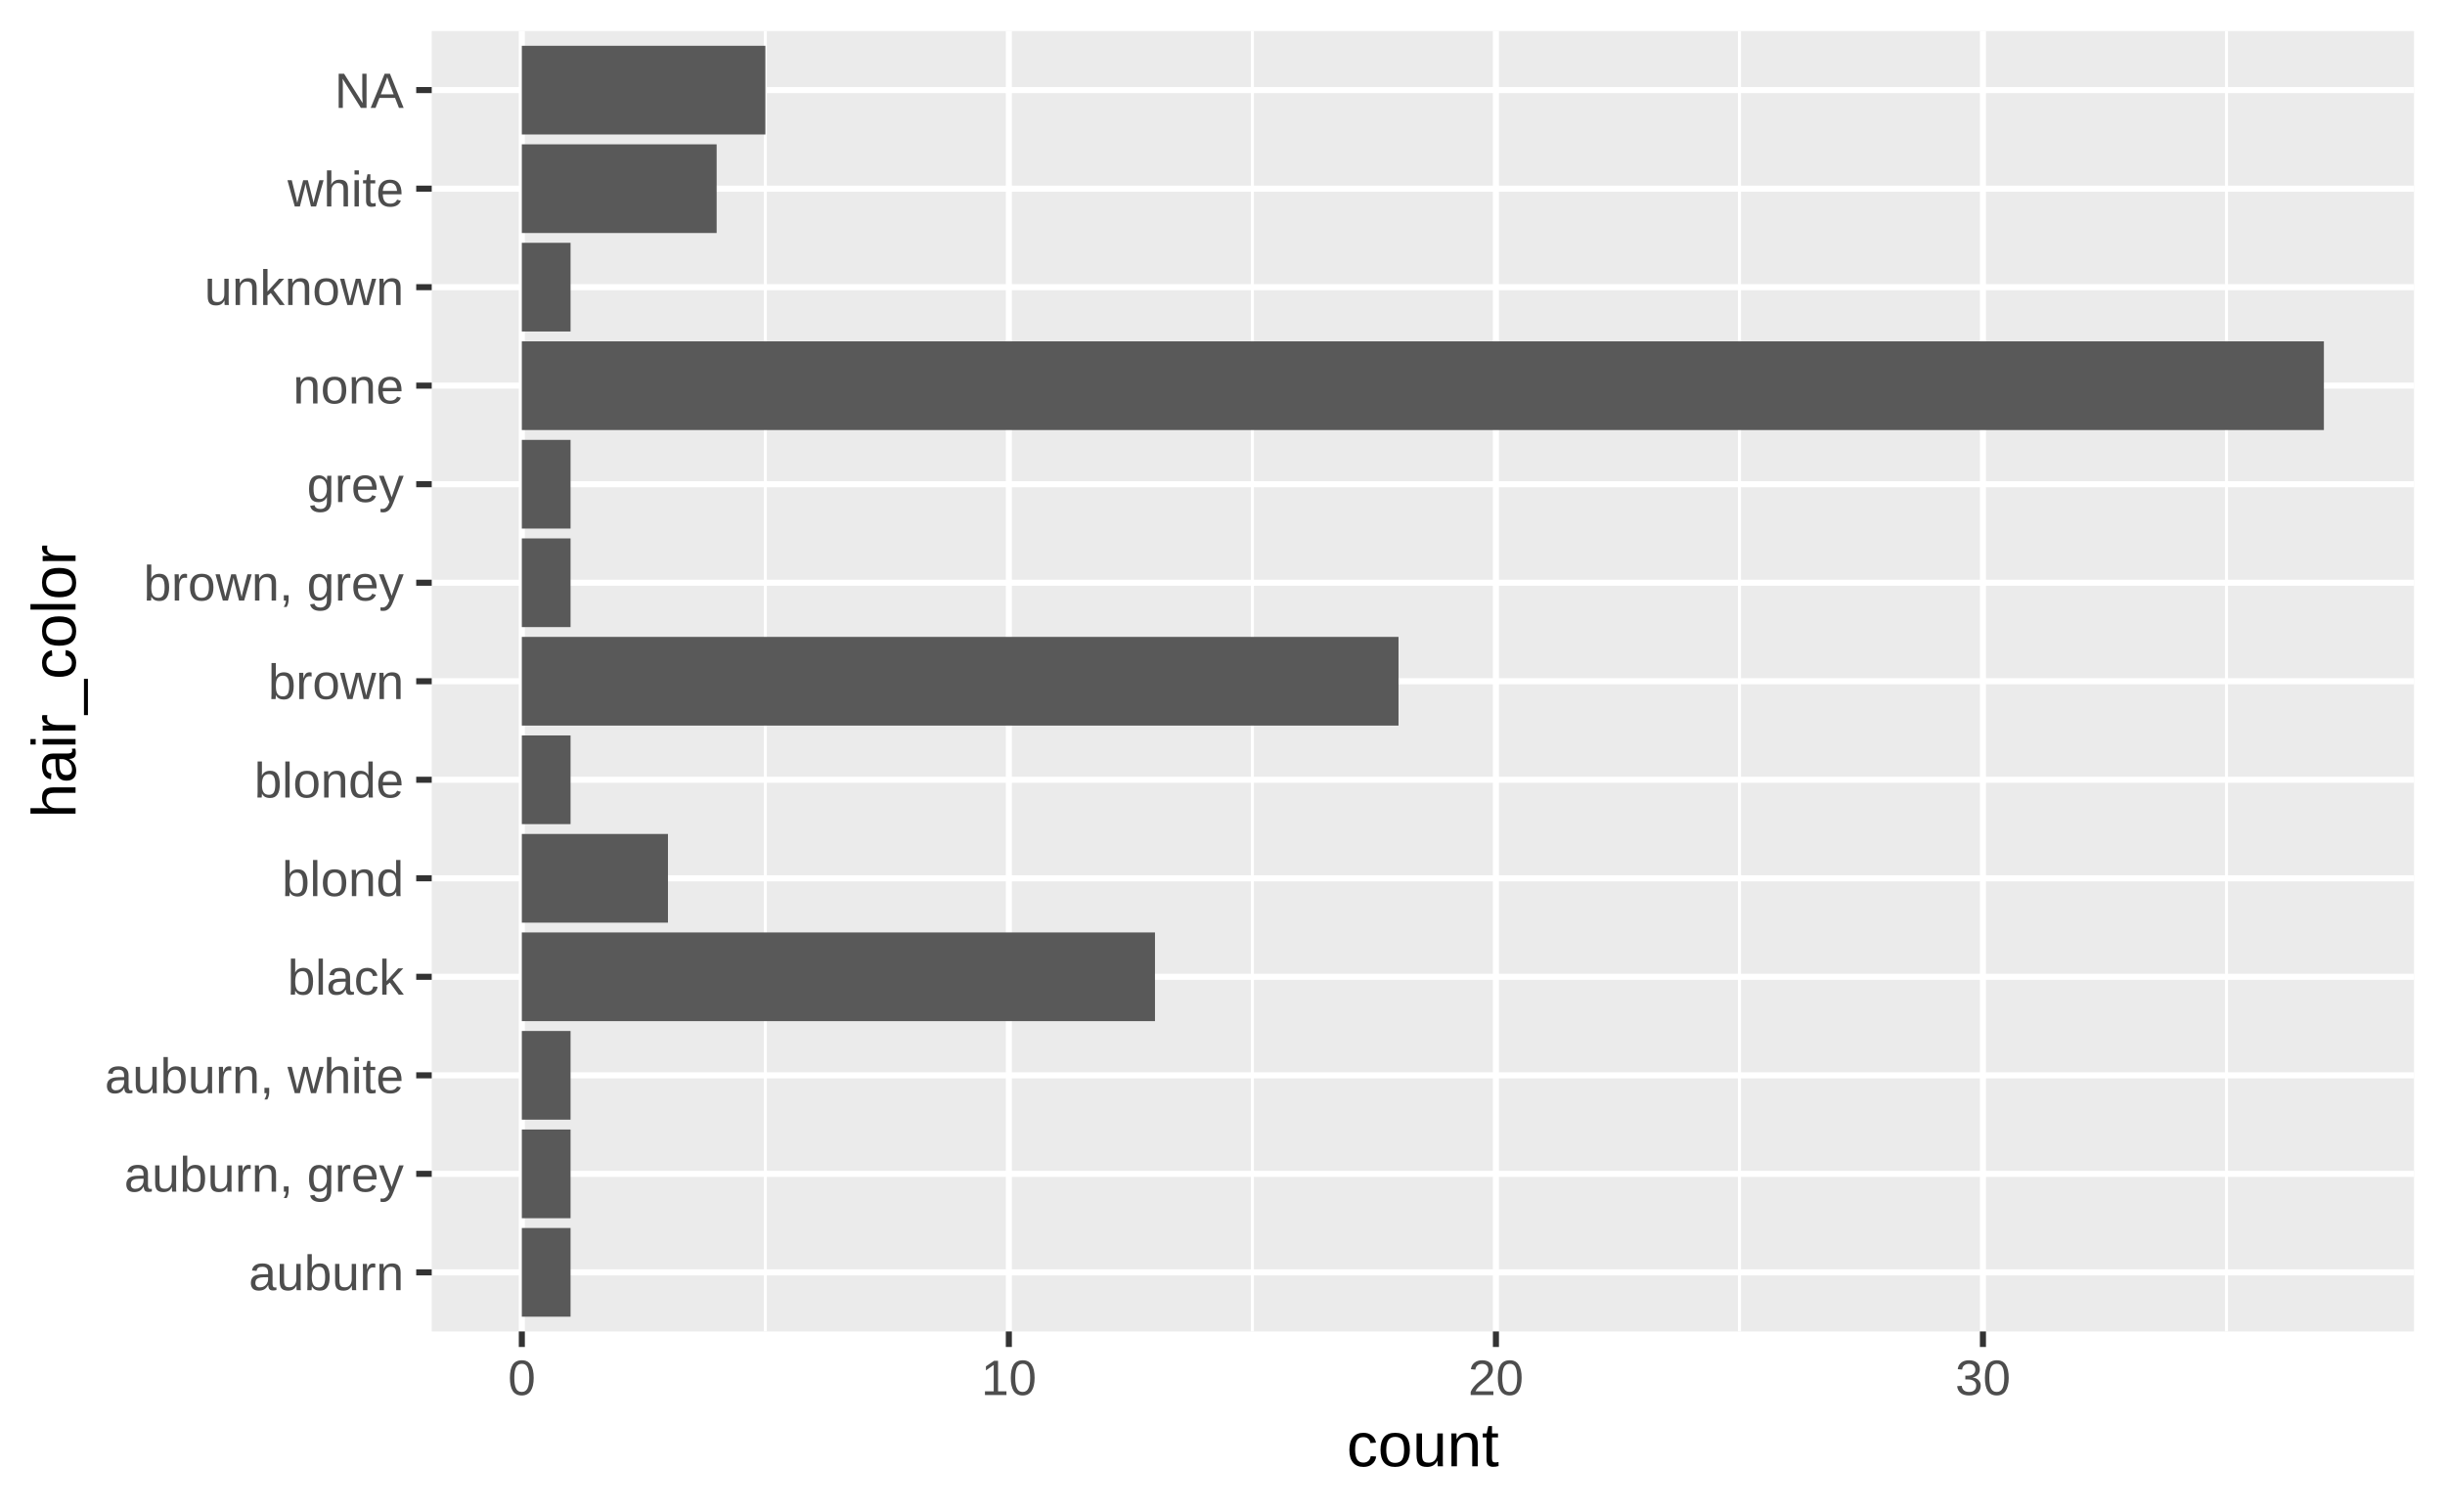
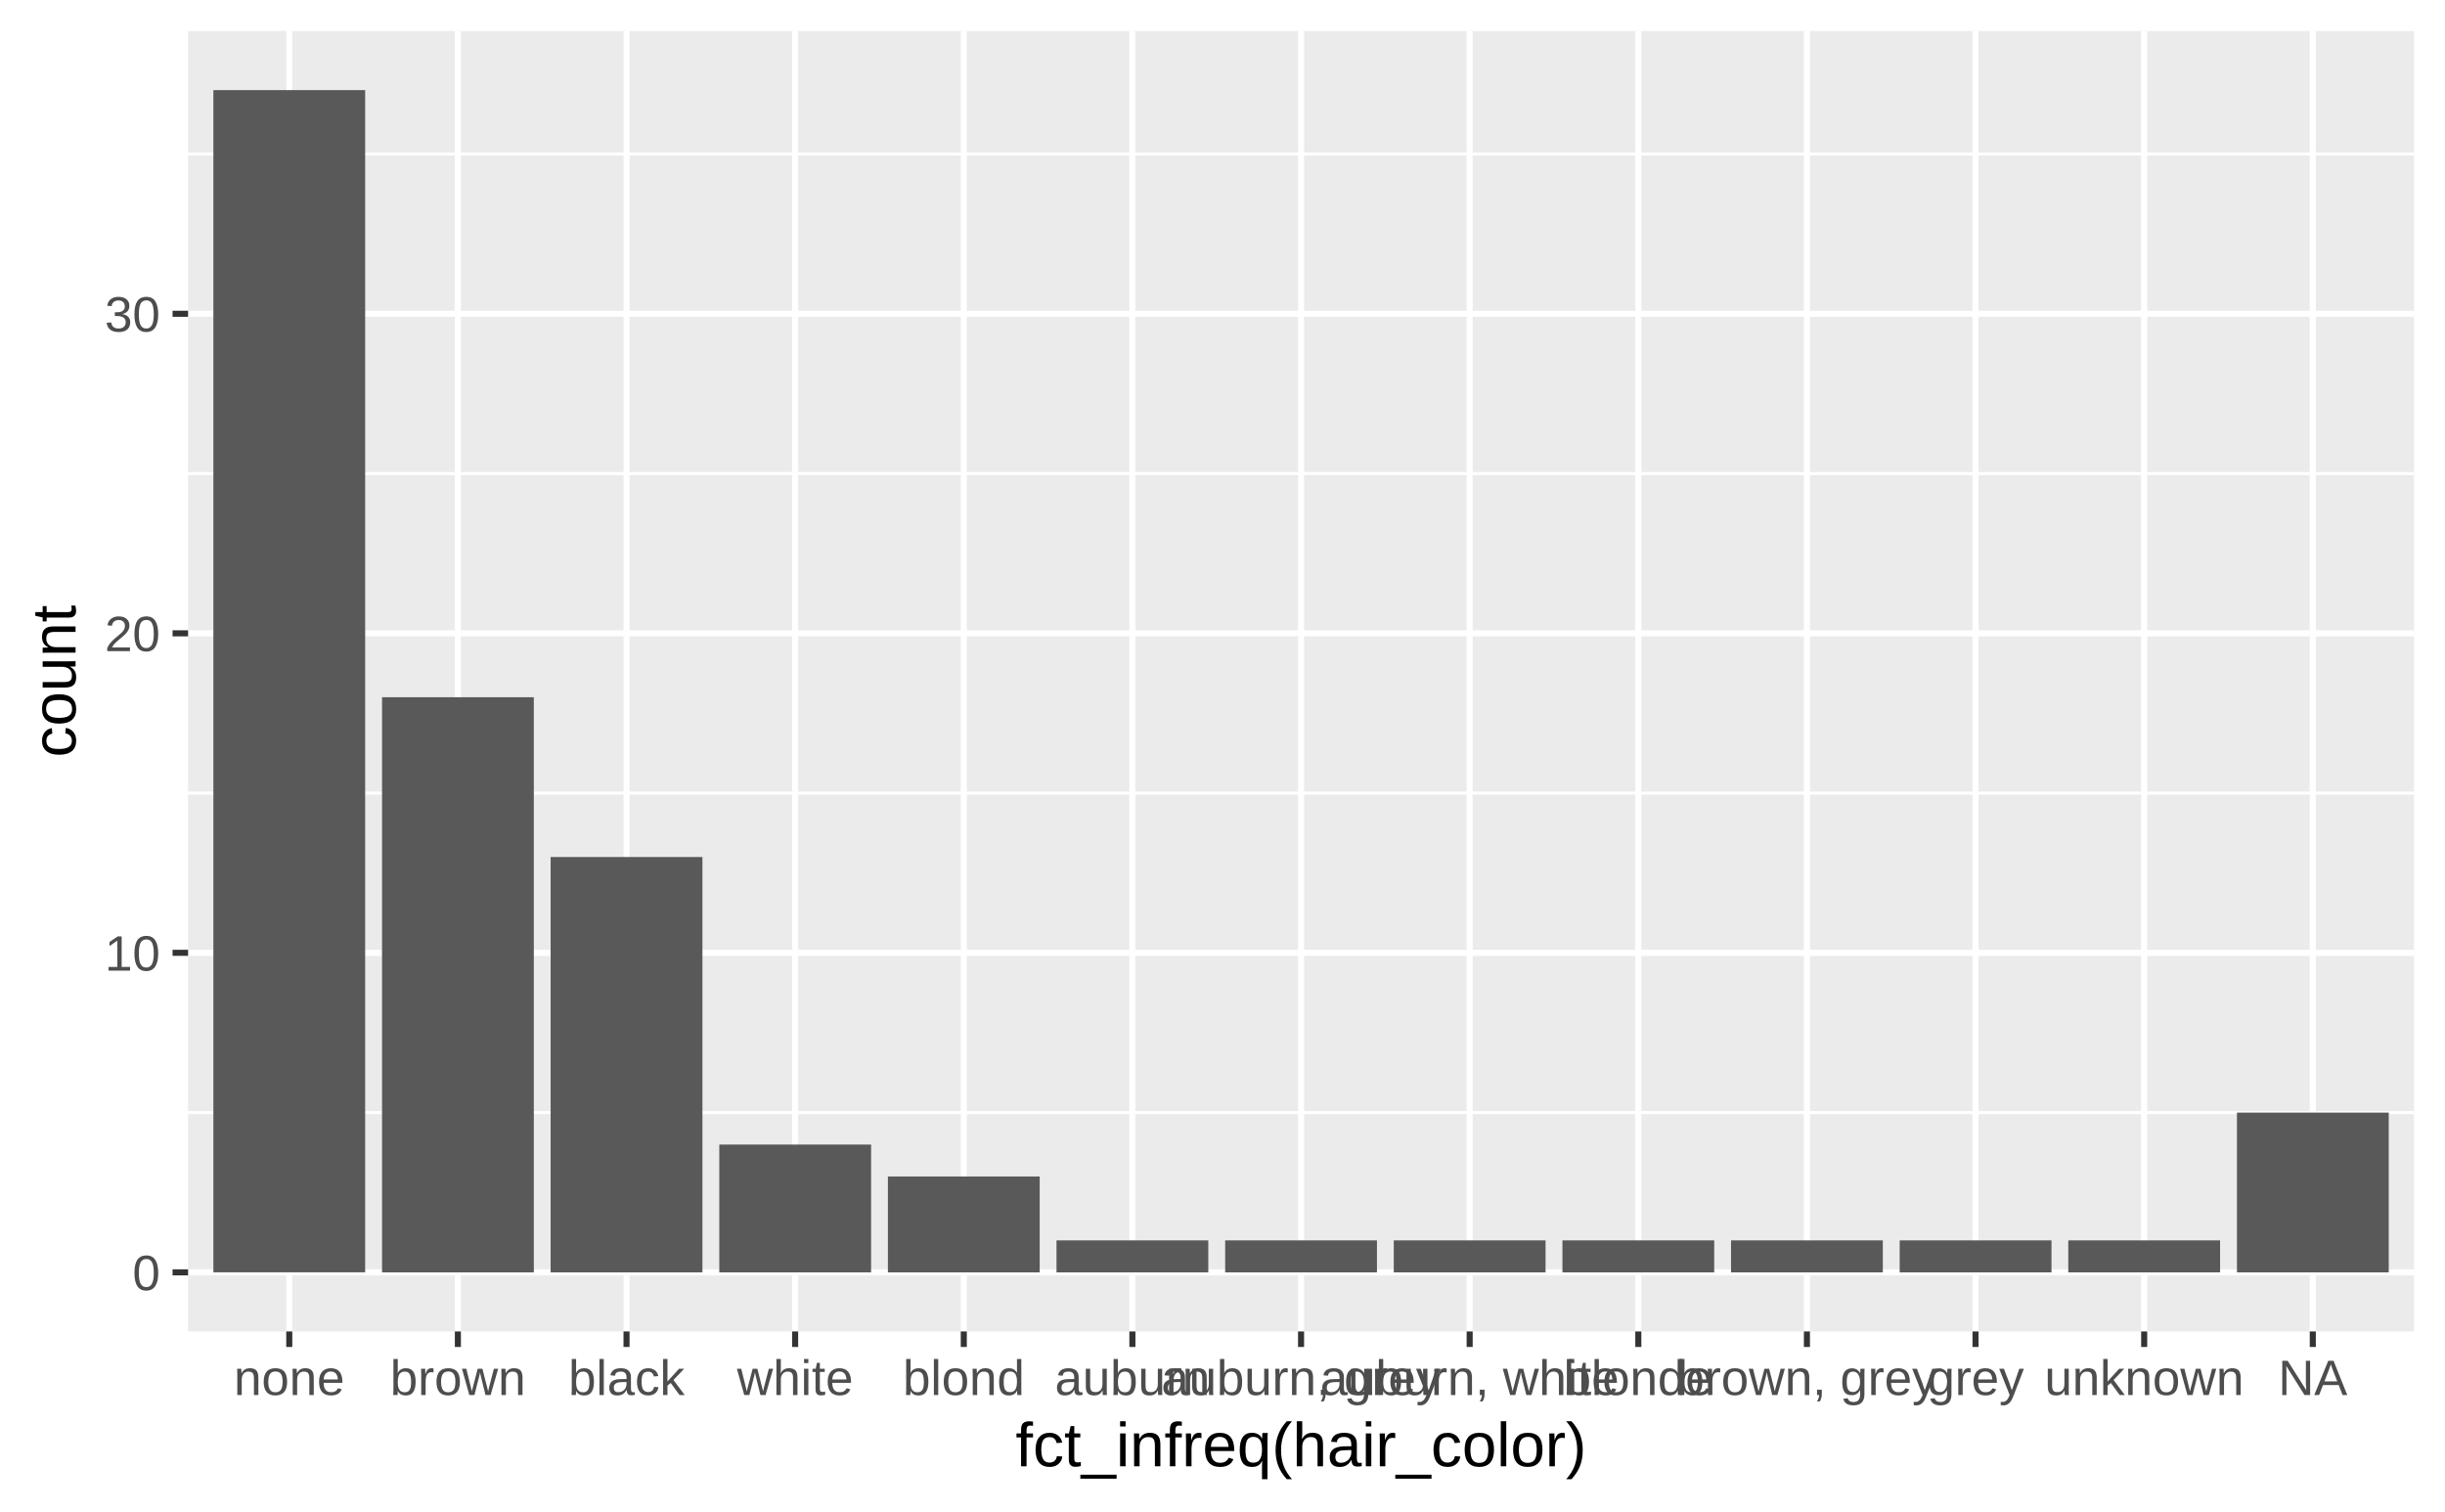
<svg xmlns="http://www.w3.org/2000/svg" viewBox="0 0 432.00 266.98">
  <defs>
    <style type="text/css">
    line, polyline, polygon, path, rect, circle {
      fill: none;
      stroke: #000000;
      stroke-linecap: round;
      stroke-linejoin: round;
      stroke-miterlimit: 10.00;
    }
  </style>
  </defs>
  <rect width="100%" height="100%" style="stroke: none; fill: #FFFFFF;" />
-   <rect x="0.00" y="0.00" width="432.00" height="266.98" style="stroke-width: 1.07; stroke: #FFFFFF; fill: #FFFFFF;" />
+   <rect x="0" y="0" width="432.00" height="266.98" style="stroke-width: 1.07; stroke: #FFFFFF; fill: #FFFFFF;" />
  <defs>
-     <clipPath id="cpNzYuMjh8NDI2LjUyfDIzNS4yNXw1LjQ4">
-       <rect x="76.28" y="5.48" width="350.24" height="229.77" />
+     <clipPath id="cpMzMuMjN8NDI2LjUyfDIzNS4yNXw1LjQ4">
+       <rect x="33.23" y="5.48" width="393.29" height="229.77" />
    </clipPath>
  </defs>
-   <rect x="76.28" y="5.48" width="350.24" height="229.77" style="stroke-width: 1.07; stroke: none; fill: #EBEBEB;" clip-path="url(#cpNzYuMjh8NDI2LjUyfDIzNS4yNXw1LjQ4)" />
-   <polyline points="135.23,235.25 135.23,5.48 " style="stroke-width: 0.53; stroke: #FFFFFF; stroke-linecap: butt;" clip-path="url(#cpNzYuMjh8NDI2LjUyfDIzNS4yNXw1LjQ4)" />
-   <polyline points="221.28,235.25 221.28,5.48 " style="stroke-width: 0.53; stroke: #FFFFFF; stroke-linecap: butt;" clip-path="url(#cpNzYuMjh8NDI2LjUyfDIzNS4yNXw1LjQ4)" />
-   <polyline points="307.34,235.25 307.34,5.48 " style="stroke-width: 0.53; stroke: #FFFFFF; stroke-linecap: butt;" clip-path="url(#cpNzYuMjh8NDI2LjUyfDIzNS4yNXw1LjQ4)" />
-   <polyline points="393.39,235.25 393.39,5.48 " style="stroke-width: 0.53; stroke: #FFFFFF; stroke-linecap: butt;" clip-path="url(#cpNzYuMjh8NDI2LjUyfDIzNS4yNXw1LjQ4)" />
-   <polyline points="76.28,224.81 426.52,224.81 " style="stroke-width: 1.07; stroke: #FFFFFF; stroke-linecap: butt;" clip-path="url(#cpNzYuMjh8NDI2LjUyfDIzNS4yNXw1LjQ4)" />
-   <polyline points="76.28,207.40 426.52,207.40 " style="stroke-width: 1.07; stroke: #FFFFFF; stroke-linecap: butt;" clip-path="url(#cpNzYuMjh8NDI2LjUyfDIzNS4yNXw1LjQ4)" />
-   <polyline points="76.28,189.99 426.52,189.99 " style="stroke-width: 1.07; stroke: #FFFFFF; stroke-linecap: butt;" clip-path="url(#cpNzYuMjh8NDI2LjUyfDIzNS4yNXw1LjQ4)" />
-   <polyline points="76.28,172.59 426.52,172.59 " style="stroke-width: 1.07; stroke: #FFFFFF; stroke-linecap: butt;" clip-path="url(#cpNzYuMjh8NDI2LjUyfDIzNS4yNXw1LjQ4)" />
-   <polyline points="76.28,155.18 426.52,155.18 " style="stroke-width: 1.07; stroke: #FFFFFF; stroke-linecap: butt;" clip-path="url(#cpNzYuMjh8NDI2LjUyfDIzNS4yNXw1LjQ4)" />
-   <polyline points="76.28,137.77 426.52,137.77 " style="stroke-width: 1.07; stroke: #FFFFFF; stroke-linecap: butt;" clip-path="url(#cpNzYuMjh8NDI2LjUyfDIzNS4yNXw1LjQ4)" />
-   <polyline points="76.28,120.37 426.52,120.37 " style="stroke-width: 1.07; stroke: #FFFFFF; stroke-linecap: butt;" clip-path="url(#cpNzYuMjh8NDI2LjUyfDIzNS4yNXw1LjQ4)" />
-   <polyline points="76.28,102.96 426.52,102.96 " style="stroke-width: 1.07; stroke: #FFFFFF; stroke-linecap: butt;" clip-path="url(#cpNzYuMjh8NDI2LjUyfDIzNS4yNXw1LjQ4)" />
-   <polyline points="76.28,85.55 426.52,85.55 " style="stroke-width: 1.07; stroke: #FFFFFF; stroke-linecap: butt;" clip-path="url(#cpNzYuMjh8NDI2LjUyfDIzNS4yNXw1LjQ4)" />
-   <polyline points="76.28,68.14 426.52,68.14 " style="stroke-width: 1.07; stroke: #FFFFFF; stroke-linecap: butt;" clip-path="url(#cpNzYuMjh8NDI2LjUyfDIzNS4yNXw1LjQ4)" />
-   <polyline points="76.28,50.74 426.52,50.74 " style="stroke-width: 1.07; stroke: #FFFFFF; stroke-linecap: butt;" clip-path="url(#cpNzYuMjh8NDI2LjUyfDIzNS4yNXw1LjQ4)" />
-   <polyline points="76.28,33.33 426.52,33.33 " style="stroke-width: 1.07; stroke: #FFFFFF; stroke-linecap: butt;" clip-path="url(#cpNzYuMjh8NDI2LjUyfDIzNS4yNXw1LjQ4)" />
-   <polyline points="76.28,15.92 426.52,15.92 " style="stroke-width: 1.07; stroke: #FFFFFF; stroke-linecap: butt;" clip-path="url(#cpNzYuMjh8NDI2LjUyfDIzNS4yNXw1LjQ4)" />
-   <polyline points="92.20,235.25 92.20,5.48 " style="stroke-width: 1.07; stroke: #FFFFFF; stroke-linecap: butt;" clip-path="url(#cpNzYuMjh8NDI2LjUyfDIzNS4yNXw1LjQ4)" />
-   <polyline points="178.25,235.25 178.25,5.48 " style="stroke-width: 1.07; stroke: #FFFFFF; stroke-linecap: butt;" clip-path="url(#cpNzYuMjh8NDI2LjUyfDIzNS4yNXw1LjQ4)" />
-   <polyline points="264.31,235.25 264.31,5.48 " style="stroke-width: 1.07; stroke: #FFFFFF; stroke-linecap: butt;" clip-path="url(#cpNzYuMjh8NDI2LjUyfDIzNS4yNXw1LjQ4)" />
-   <polyline points="350.36,235.25 350.36,5.48 " style="stroke-width: 1.07; stroke: #FFFFFF; stroke-linecap: butt;" clip-path="url(#cpNzYuMjh8NDI2LjUyfDIzNS4yNXw1LjQ4)" />
-   <rect x="92.20" y="216.97" width="8.61" height="15.67" style="stroke-width: 1.07; stroke: none; stroke-linecap: square; stroke-linejoin: miter; fill: #595959;" clip-path="url(#cpNzYuMjh8NDI2LjUyfDIzNS4yNXw1LjQ4)" />
-   <rect x="92.20" y="199.57" width="8.61" height="15.67" style="stroke-width: 1.07; stroke: none; stroke-linecap: square; stroke-linejoin: miter; fill: #595959;" clip-path="url(#cpNzYuMjh8NDI2LjUyfDIzNS4yNXw1LjQ4)" />
-   <rect x="92.20" y="182.16" width="8.61" height="15.67" style="stroke-width: 1.07; stroke: none; stroke-linecap: square; stroke-linejoin: miter; fill: #595959;" clip-path="url(#cpNzYuMjh8NDI2LjUyfDIzNS4yNXw1LjQ4)" />
-   <rect x="92.20" y="164.75" width="111.87" height="15.67" style="stroke-width: 1.07; stroke: none; stroke-linecap: square; stroke-linejoin: miter; fill: #595959;" clip-path="url(#cpNzYuMjh8NDI2LjUyfDIzNS4yNXw1LjQ4)" />
-   <rect x="92.20" y="147.35" width="25.82" height="15.67" style="stroke-width: 1.07; stroke: none; stroke-linecap: square; stroke-linejoin: miter; fill: #595959;" clip-path="url(#cpNzYuMjh8NDI2LjUyfDIzNS4yNXw1LjQ4)" />
-   <rect x="92.20" y="129.94" width="8.61" height="15.67" style="stroke-width: 1.07; stroke: none; stroke-linecap: square; stroke-linejoin: miter; fill: #595959;" clip-path="url(#cpNzYuMjh8NDI2LjUyfDIzNS4yNXw1LjQ4)" />
-   <rect x="92.20" y="112.53" width="154.90" height="15.67" style="stroke-width: 1.07; stroke: none; stroke-linecap: square; stroke-linejoin: miter; fill: #595959;" clip-path="url(#cpNzYuMjh8NDI2LjUyfDIzNS4yNXw1LjQ4)" />
-   <rect x="92.20" y="95.13" width="8.61" height="15.67" style="stroke-width: 1.07; stroke: none; stroke-linecap: square; stroke-linejoin: miter; fill: #595959;" clip-path="url(#cpNzYuMjh8NDI2LjUyfDIzNS4yNXw1LjQ4)" />
-   <rect x="92.20" y="77.72" width="8.61" height="15.67" style="stroke-width: 1.07; stroke: none; stroke-linecap: square; stroke-linejoin: miter; fill: #595959;" clip-path="url(#cpNzYuMjh8NDI2LjUyfDIzNS4yNXw1LjQ4)" />
-   <rect x="92.20" y="60.31" width="318.40" height="15.67" style="stroke-width: 1.07; stroke: none; stroke-linecap: square; stroke-linejoin: miter; fill: #595959;" clip-path="url(#cpNzYuMjh8NDI2LjUyfDIzNS4yNXw1LjQ4)" />
-   <rect x="92.20" y="42.90" width="8.61" height="15.67" style="stroke-width: 1.07; stroke: none; stroke-linecap: square; stroke-linejoin: miter; fill: #595959;" clip-path="url(#cpNzYuMjh8NDI2LjUyfDIzNS4yNXw1LjQ4)" />
-   <rect x="92.20" y="25.50" width="34.42" height="15.67" style="stroke-width: 1.07; stroke: none; stroke-linecap: square; stroke-linejoin: miter; fill: #595959;" clip-path="url(#cpNzYuMjh8NDI2LjUyfDIzNS4yNXw1LjQ4)" />
-   <rect x="92.20" y="8.09" width="43.03" height="15.67" style="stroke-width: 1.07; stroke: none; stroke-linecap: square; stroke-linejoin: miter; fill: #595959;" clip-path="url(#cpNzYuMjh8NDI2LjUyfDIzNS4yNXw1LjQ4)" />
+   <rect x="33.23" y="5.48" width="393.29" height="229.77" style="stroke-width: 1.07; stroke: none; fill: #EBEBEB;" clip-path="url(#cpMzMuMjN8NDI2LjUyfDIzNS4yNXw1LjQ4)" />
+   <polyline points="33.23,196.58 426.52,196.58 " style="stroke-width: 0.53; stroke: #FFFFFF; stroke-linecap: butt;" clip-path="url(#cpMzMuMjN8NDI2LjUyfDIzNS4yNXw1LjQ4)" />
+   <polyline points="33.23,140.13 426.52,140.13 " style="stroke-width: 0.53; stroke: #FFFFFF; stroke-linecap: butt;" clip-path="url(#cpMzMuMjN8NDI2LjUyfDIzNS4yNXw1LjQ4)" />
+   <polyline points="33.23,83.67 426.52,83.67 " style="stroke-width: 0.53; stroke: #FFFFFF; stroke-linecap: butt;" clip-path="url(#cpMzMuMjN8NDI2LjUyfDIzNS4yNXw1LjQ4)" />
+   <polyline points="33.23,27.21 426.52,27.21 " style="stroke-width: 0.53; stroke: #FFFFFF; stroke-linecap: butt;" clip-path="url(#cpMzMuMjN8NDI2LjUyfDIzNS4yNXw1LjQ4)" />
+   <polyline points="33.23,224.81 426.52,224.81 " style="stroke-width: 1.07; stroke: #FFFFFF; stroke-linecap: butt;" clip-path="url(#cpMzMuMjN8NDI2LjUyfDIzNS4yNXw1LjQ4)" />
+   <polyline points="33.23,168.35 426.52,168.35 " style="stroke-width: 1.07; stroke: #FFFFFF; stroke-linecap: butt;" clip-path="url(#cpMzMuMjN8NDI2LjUyfDIzNS4yNXw1LjQ4)" />
+   <polyline points="33.23,111.90 426.52,111.90 " style="stroke-width: 1.07; stroke: #FFFFFF; stroke-linecap: butt;" clip-path="url(#cpMzMuMjN8NDI2LjUyfDIzNS4yNXw1LjQ4)" />
+   <polyline points="33.23,55.44 426.52,55.44 " style="stroke-width: 1.07; stroke: #FFFFFF; stroke-linecap: butt;" clip-path="url(#cpMzMuMjN8NDI2LjUyfDIzNS4yNXw1LjQ4)" />
+   <polyline points="51.11,235.25 51.11,5.48 " style="stroke-width: 1.07; stroke: #FFFFFF; stroke-linecap: butt;" clip-path="url(#cpMzMuMjN8NDI2LjUyfDIzNS4yNXw1LjQ4)" />
+   <polyline points="80.90,235.25 80.90,5.48 " style="stroke-width: 1.07; stroke: #FFFFFF; stroke-linecap: butt;" clip-path="url(#cpMzMuMjN8NDI2LjUyfDIzNS4yNXw1LjQ4)" />
+   <polyline points="110.70,235.25 110.70,5.48 " style="stroke-width: 1.07; stroke: #FFFFFF; stroke-linecap: butt;" clip-path="url(#cpMzMuMjN8NDI2LjUyfDIzNS4yNXw1LjQ4)" />
+   <polyline points="140.49,235.25 140.49,5.48 " style="stroke-width: 1.07; stroke: #FFFFFF; stroke-linecap: butt;" clip-path="url(#cpMzMuMjN8NDI2LjUyfDIzNS4yNXw1LjQ4)" />
+   <polyline points="170.29,235.25 170.29,5.48 " style="stroke-width: 1.07; stroke: #FFFFFF; stroke-linecap: butt;" clip-path="url(#cpMzMuMjN8NDI2LjUyfDIzNS4yNXw1LjQ4)" />
+   <polyline points="200.08,235.25 200.08,5.48 " style="stroke-width: 1.07; stroke: #FFFFFF; stroke-linecap: butt;" clip-path="url(#cpMzMuMjN8NDI2LjUyfDIzNS4yNXw1LjQ4)" />
+   <polyline points="229.88,235.25 229.88,5.48 " style="stroke-width: 1.07; stroke: #FFFFFF; stroke-linecap: butt;" clip-path="url(#cpMzMuMjN8NDI2LjUyfDIzNS4yNXw1LjQ4)" />
+   <polyline points="259.67,235.25 259.67,5.48 " style="stroke-width: 1.07; stroke: #FFFFFF; stroke-linecap: butt;" clip-path="url(#cpMzMuMjN8NDI2LjUyfDIzNS4yNXw1LjQ4)" />
+   <polyline points="289.47,235.25 289.47,5.48 " style="stroke-width: 1.07; stroke: #FFFFFF; stroke-linecap: butt;" clip-path="url(#cpMzMuMjN8NDI2LjUyfDIzNS4yNXw1LjQ4)" />
+   <polyline points="319.26,235.25 319.26,5.48 " style="stroke-width: 1.07; stroke: #FFFFFF; stroke-linecap: butt;" clip-path="url(#cpMzMuMjN8NDI2LjUyfDIzNS4yNXw1LjQ4)" />
+   <polyline points="349.05,235.25 349.05,5.48 " style="stroke-width: 1.07; stroke: #FFFFFF; stroke-linecap: butt;" clip-path="url(#cpMzMuMjN8NDI2LjUyfDIzNS4yNXw1LjQ4)" />
+   <polyline points="378.85,235.25 378.85,5.48 " style="stroke-width: 1.07; stroke: #FFFFFF; stroke-linecap: butt;" clip-path="url(#cpMzMuMjN8NDI2LjUyfDIzNS4yNXw1LjQ4)" />
+   <polyline points="408.64,235.25 408.64,5.48 " style="stroke-width: 1.07; stroke: #FFFFFF; stroke-linecap: butt;" clip-path="url(#cpMzMuMjN8NDI2LjUyfDIzNS4yNXw1LjQ4)" />
+   <rect x="37.70" y="15.92" width="26.82" height="208.88" style="stroke-width: 1.07; stroke: none; stroke-linecap: square; stroke-linejoin: miter; fill: #595959;" clip-path="url(#cpMzMuMjN8NDI2LjUyfDIzNS4yNXw1LjQ4)" />
+   <rect x="67.50" y="123.19" width="26.82" height="101.62" style="stroke-width: 1.07; stroke: none; stroke-linecap: square; stroke-linejoin: miter; fill: #595959;" clip-path="url(#cpMzMuMjN8NDI2LjUyfDIzNS4yNXw1LjQ4)" />
+   <rect x="97.29" y="151.42" width="26.82" height="73.39" style="stroke-width: 1.07; stroke: none; stroke-linecap: square; stroke-linejoin: miter; fill: #595959;" clip-path="url(#cpMzMuMjN8NDI2LjUyfDIzNS4yNXw1LjQ4)" />
+   <rect x="127.09" y="202.23" width="26.82" height="22.58" style="stroke-width: 1.07; stroke: none; stroke-linecap: square; stroke-linejoin: miter; fill: #595959;" clip-path="url(#cpMzMuMjN8NDI2LjUyfDIzNS4yNXw1LjQ4)" />
+   <rect x="156.88" y="207.87" width="26.82" height="16.94" style="stroke-width: 1.07; stroke: none; stroke-linecap: square; stroke-linejoin: miter; fill: #595959;" clip-path="url(#cpMzMuMjN8NDI2LjUyfDIzNS4yNXw1LjQ4)" />
+   <rect x="186.67" y="219.16" width="26.82" height="5.65" style="stroke-width: 1.07; stroke: none; stroke-linecap: square; stroke-linejoin: miter; fill: #595959;" clip-path="url(#cpMzMuMjN8NDI2LjUyfDIzNS4yNXw1LjQ4)" />
+   <rect x="216.47" y="219.16" width="26.82" height="5.65" style="stroke-width: 1.07; stroke: none; stroke-linecap: square; stroke-linejoin: miter; fill: #595959;" clip-path="url(#cpMzMuMjN8NDI2LjUyfDIzNS4yNXw1LjQ4)" />
+   <rect x="246.26" y="219.16" width="26.82" height="5.65" style="stroke-width: 1.07; stroke: none; stroke-linecap: square; stroke-linejoin: miter; fill: #595959;" clip-path="url(#cpMzMuMjN8NDI2LjUyfDIzNS4yNXw1LjQ4)" />
+   <rect x="276.06" y="219.16" width="26.82" height="5.65" style="stroke-width: 1.07; stroke: none; stroke-linecap: square; stroke-linejoin: miter; fill: #595959;" clip-path="url(#cpMzMuMjN8NDI2LjUyfDIzNS4yNXw1LjQ4)" />
+   <rect x="305.85" y="219.16" width="26.82" height="5.65" style="stroke-width: 1.07; stroke: none; stroke-linecap: square; stroke-linejoin: miter; fill: #595959;" clip-path="url(#cpMzMuMjN8NDI2LjUyfDIzNS4yNXw1LjQ4)" />
+   <rect x="335.65" y="219.16" width="26.82" height="5.65" style="stroke-width: 1.07; stroke: none; stroke-linecap: square; stroke-linejoin: miter; fill: #595959;" clip-path="url(#cpMzMuMjN8NDI2LjUyfDIzNS4yNXw1LjQ4)" />
+   <rect x="365.44" y="219.16" width="26.82" height="5.65" style="stroke-width: 1.07; stroke: none; stroke-linecap: square; stroke-linejoin: miter; fill: #595959;" clip-path="url(#cpMzMuMjN8NDI2LjUyfDIzNS4yNXw1LjQ4)" />
+   <rect x="395.24" y="196.58" width="26.82" height="28.23" style="stroke-width: 1.07; stroke: none; stroke-linecap: square; stroke-linejoin: miter; fill: #595959;" clip-path="url(#cpMzMuMjN8NDI2LjUyfDIzNS4yNXw1LjQ4)" />
  <defs>
    <clipPath id="cpMC4wMHw0MzIuMDB8MjY2Ljk4fDAuMDA=">
      <rect x="0.00" y="0.00" width="432.00" height="266.98" />
    </clipPath>
  </defs>
  <g clip-path="url(#cpMC4wMHw0MzIuMDB8MjY2Ljk4fDAuMDA=)">
-     <text x="43.95" y="227.96" style="font-size: 8.80px; fill: #4D4D4D; font-family: Arial;" textLength="27.40px" lengthAdjust="spacingAndGlyphs">auburn</text>
+     <text x="23.41" y="227.96" style="font-size: 8.80px; fill: #4D4D4D; font-family: Arial;" textLength="4.89px" lengthAdjust="spacingAndGlyphs">0</text>
  </g>
  <g clip-path="url(#cpMC4wMHw0MzIuMDB8MjY2Ljk4fDAuMDA=)">
-     <text x="21.94" y="210.55" style="font-size: 8.80px; fill: #4D4D4D; font-family: Arial;" textLength="49.41px" lengthAdjust="spacingAndGlyphs">auburn, grey</text>
+     <text x="18.51" y="171.50" style="font-size: 8.80px; fill: #4D4D4D; font-family: Arial;" textLength="9.79px" lengthAdjust="spacingAndGlyphs">10</text>
  </g>
  <g clip-path="url(#cpMC4wMHw0MzIuMDB8MjY2Ljk4fDAuMDA=)">
-     <text x="18.51" y="193.14" style="font-size: 8.80px; fill: #4D4D4D; font-family: Arial;" textLength="52.83px" lengthAdjust="spacingAndGlyphs">auburn, white</text>
+     <text x="18.51" y="115.05" style="font-size: 8.80px; fill: #4D4D4D; font-family: Arial;" textLength="9.79px" lengthAdjust="spacingAndGlyphs">20</text>
  </g>
  <g clip-path="url(#cpMC4wMHw0MzIuMDB8MjY2Ljk4fDAuMDA=)">
-     <text x="50.80" y="175.74" style="font-size: 8.80px; fill: #4D4D4D; font-family: Arial;" textLength="20.54px" lengthAdjust="spacingAndGlyphs">black</text>
+     <text x="18.51" y="58.59" style="font-size: 8.80px; fill: #4D4D4D; font-family: Arial;" textLength="9.79px" lengthAdjust="spacingAndGlyphs">30</text>
+   </g>
+   <polyline points="30.49,224.81 33.23,224.81 " style="stroke-width: 1.07; stroke: #333333; stroke-linecap: butt;" clip-path="url(#cpMC4wMHw0MzIuMDB8MjY2Ljk4fDAuMDA=)" />
+   <polyline points="30.49,168.35 33.23,168.35 " style="stroke-width: 1.07; stroke: #333333; stroke-linecap: butt;" clip-path="url(#cpMC4wMHw0MzIuMDB8MjY2Ljk4fDAuMDA=)" />
+   <polyline points="30.49,111.90 33.23,111.90 " style="stroke-width: 1.07; stroke: #333333; stroke-linecap: butt;" clip-path="url(#cpMC4wMHw0MzIuMDB8MjY2Ljk4fDAuMDA=)" />
+   <polyline points="30.49,55.44 33.23,55.44 " style="stroke-width: 1.07; stroke: #333333; stroke-linecap: butt;" clip-path="url(#cpMC4wMHw0MzIuMDB8MjY2Ljk4fDAuMDA=)" />
+   <polyline points="51.11,237.99 51.11,235.25 " style="stroke-width: 1.07; stroke: #333333; stroke-linecap: butt;" clip-path="url(#cpMC4wMHw0MzIuMDB8MjY2Ljk4fDAuMDA=)" />
+   <polyline points="80.90,237.99 80.90,235.25 " style="stroke-width: 1.07; stroke: #333333; stroke-linecap: butt;" clip-path="url(#cpMC4wMHw0MzIuMDB8MjY2Ljk4fDAuMDA=)" />
+   <polyline points="110.70,237.99 110.70,235.25 " style="stroke-width: 1.07; stroke: #333333; stroke-linecap: butt;" clip-path="url(#cpMC4wMHw0MzIuMDB8MjY2Ljk4fDAuMDA=)" />
+   <polyline points="140.49,237.99 140.49,235.25 " style="stroke-width: 1.07; stroke: #333333; stroke-linecap: butt;" clip-path="url(#cpMC4wMHw0MzIuMDB8MjY2Ljk4fDAuMDA=)" />
+   <polyline points="170.29,237.99 170.29,235.25 " style="stroke-width: 1.07; stroke: #333333; stroke-linecap: butt;" clip-path="url(#cpMC4wMHw0MzIuMDB8MjY2Ljk4fDAuMDA=)" />
+   <polyline points="200.08,237.99 200.08,235.25 " style="stroke-width: 1.07; stroke: #333333; stroke-linecap: butt;" clip-path="url(#cpMC4wMHw0MzIuMDB8MjY2Ljk4fDAuMDA=)" />
+   <polyline points="229.88,237.99 229.88,235.25 " style="stroke-width: 1.07; stroke: #333333; stroke-linecap: butt;" clip-path="url(#cpMC4wMHw0MzIuMDB8MjY2Ljk4fDAuMDA=)" />
+   <polyline points="259.67,237.99 259.67,235.25 " style="stroke-width: 1.07; stroke: #333333; stroke-linecap: butt;" clip-path="url(#cpMC4wMHw0MzIuMDB8MjY2Ljk4fDAuMDA=)" />
+   <polyline points="289.47,237.99 289.47,235.25 " style="stroke-width: 1.07; stroke: #333333; stroke-linecap: butt;" clip-path="url(#cpMC4wMHw0MzIuMDB8MjY2Ljk4fDAuMDA=)" />
+   <polyline points="319.26,237.99 319.26,235.25 " style="stroke-width: 1.07; stroke: #333333; stroke-linecap: butt;" clip-path="url(#cpMC4wMHw0MzIuMDB8MjY2Ljk4fDAuMDA=)" />
+   <polyline points="349.05,237.99 349.05,235.25 " style="stroke-width: 1.07; stroke: #333333; stroke-linecap: butt;" clip-path="url(#cpMC4wMHw0MzIuMDB8MjY2Ljk4fDAuMDA=)" />
+   <polyline points="378.85,237.99 378.85,235.25 " style="stroke-width: 1.07; stroke: #333333; stroke-linecap: butt;" clip-path="url(#cpMC4wMHw0MzIuMDB8MjY2Ljk4fDAuMDA=)" />
+   <polyline points="408.64,237.99 408.64,235.25 " style="stroke-width: 1.07; stroke: #333333; stroke-linecap: butt;" clip-path="url(#cpMC4wMHw0MzIuMDB8MjY2Ljk4fDAuMDA=)" />
+   <g clip-path="url(#cpMC4wMHw0MzIuMDB8MjY2Ljk4fDAuMDA=)">
+     <text x="41.32" y="246.48" style="font-size: 8.80px; fill: #4D4D4D; font-family: Arial;" textLength="19.58px" lengthAdjust="spacingAndGlyphs">none</text>
  </g>
  <g clip-path="url(#cpMC4wMHw0MzIuMDB8MjY2Ljk4fDAuMDA=)">
-     <text x="49.82" y="158.33" style="font-size: 8.80px; fill: #4D4D4D; font-family: Arial;" textLength="21.53px" lengthAdjust="spacingAndGlyphs">blond</text>
+     <text x="68.92" y="246.48" style="font-size: 8.80px; fill: #4D4D4D; font-family: Arial;" textLength="23.97px" lengthAdjust="spacingAndGlyphs">brown</text>
  </g>
  <g clip-path="url(#cpMC4wMHw0MzIuMDB8MjY2Ljk4fDAuMDA=)">
-     <text x="44.92" y="140.92" style="font-size: 8.80px; fill: #4D4D4D; font-family: Arial;" textLength="26.43px" lengthAdjust="spacingAndGlyphs">blonde</text>
+     <text x="100.43" y="246.48" style="font-size: 8.80px; fill: #4D4D4D; font-family: Arial;" textLength="20.54px" lengthAdjust="spacingAndGlyphs">black</text>
  </g>
  <g clip-path="url(#cpMC4wMHw0MzIuMDB8MjY2Ljk4fDAuMDA=)">
-     <text x="47.38" y="123.52" style="font-size: 8.80px; fill: #4D4D4D; font-family: Arial;" textLength="23.97px" lengthAdjust="spacingAndGlyphs">brown</text>
+     <text x="130.22" y="246.48" style="font-size: 8.80px; fill: #4D4D4D; font-family: Arial;" textLength="20.54px" lengthAdjust="spacingAndGlyphs">white</text>
  </g>
  <g clip-path="url(#cpMC4wMHw0MzIuMDB8MjY2Ljk4fDAuMDA=)">
-     <text x="25.37" y="106.11" style="font-size: 8.80px; fill: #4D4D4D; font-family: Arial;" textLength="45.98px" lengthAdjust="spacingAndGlyphs">brown, grey</text>
+     <text x="159.52" y="246.48" style="font-size: 8.80px; fill: #4D4D4D; font-family: Arial;" textLength="21.53px" lengthAdjust="spacingAndGlyphs">blond</text>
  </g>
  <g clip-path="url(#cpMC4wMHw0MzIuMDB8MjY2Ljk4fDAuMDA=)">
-     <text x="54.23" y="88.70" style="font-size: 8.80px; fill: #4D4D4D; font-family: Arial;" textLength="17.12px" lengthAdjust="spacingAndGlyphs">grey</text>
+     <text x="186.38" y="246.48" style="font-size: 8.80px; fill: #4D4D4D; font-family: Arial;" textLength="27.40px" lengthAdjust="spacingAndGlyphs">auburn</text>
  </g>
  <g clip-path="url(#cpMC4wMHw0MzIuMDB8MjY2Ljk4fDAuMDA=)">
-     <text x="51.77" y="71.29" style="font-size: 8.80px; fill: #4D4D4D; font-family: Arial;" textLength="19.58px" lengthAdjust="spacingAndGlyphs">none</text>
+     <text x="205.17" y="246.48" style="font-size: 8.80px; fill: #4D4D4D; font-family: Arial;" textLength="49.41px" lengthAdjust="spacingAndGlyphs">auburn, grey</text>
  </g>
  <g clip-path="url(#cpMC4wMHw0MzIuMDB8MjY2Ljk4fDAuMDA=)">
-     <text x="36.12" y="53.89" style="font-size: 8.80px; fill: #4D4D4D; font-family: Arial;" textLength="35.23px" lengthAdjust="spacingAndGlyphs">unknown</text>
+     <text x="233.25" y="246.48" style="font-size: 8.80px; fill: #4D4D4D; font-family: Arial;" textLength="52.83px" lengthAdjust="spacingAndGlyphs">auburn, white</text>
  </g>
  <g clip-path="url(#cpMC4wMHw0MzIuMDB8MjY2Ljk4fDAuMDA=)">
-     <text x="50.80" y="36.48" style="font-size: 8.80px; fill: #4D4D4D; font-family: Arial;" textLength="20.54px" lengthAdjust="spacingAndGlyphs">white</text>
+     <text x="276.25" y="246.48" style="font-size: 8.80px; fill: #4D4D4D; font-family: Arial;" textLength="26.43px" lengthAdjust="spacingAndGlyphs">blonde</text>
  </g>
  <g clip-path="url(#cpMC4wMHw0MzIuMDB8MjY2Ljk4fDAuMDA=)">
-     <text x="59.12" y="19.07" style="font-size: 8.80px; fill: #4D4D4D; font-family: Arial;" textLength="12.22px" lengthAdjust="spacingAndGlyphs">NA</text>
-   </g>
-   <polyline points="73.54,224.81 76.28,224.81 " style="stroke-width: 1.07; stroke: #333333; stroke-linecap: butt;" clip-path="url(#cpMC4wMHw0MzIuMDB8MjY2Ljk4fDAuMDA=)" />
-   <polyline points="73.54,207.40 76.28,207.40 " style="stroke-width: 1.07; stroke: #333333; stroke-linecap: butt;" clip-path="url(#cpMC4wMHw0MzIuMDB8MjY2Ljk4fDAuMDA=)" />
-   <polyline points="73.54,189.99 76.28,189.99 " style="stroke-width: 1.07; stroke: #333333; stroke-linecap: butt;" clip-path="url(#cpMC4wMHw0MzIuMDB8MjY2Ljk4fDAuMDA=)" />
-   <polyline points="73.54,172.59 76.28,172.59 " style="stroke-width: 1.07; stroke: #333333; stroke-linecap: butt;" clip-path="url(#cpMC4wMHw0MzIuMDB8MjY2Ljk4fDAuMDA=)" />
-   <polyline points="73.54,155.18 76.28,155.18 " style="stroke-width: 1.07; stroke: #333333; stroke-linecap: butt;" clip-path="url(#cpMC4wMHw0MzIuMDB8MjY2Ljk4fDAuMDA=)" />
-   <polyline points="73.54,137.77 76.28,137.77 " style="stroke-width: 1.07; stroke: #333333; stroke-linecap: butt;" clip-path="url(#cpMC4wMHw0MzIuMDB8MjY2Ljk4fDAuMDA=)" />
-   <polyline points="73.54,120.37 76.28,120.37 " style="stroke-width: 1.07; stroke: #333333; stroke-linecap: butt;" clip-path="url(#cpMC4wMHw0MzIuMDB8MjY2Ljk4fDAuMDA=)" />
-   <polyline points="73.54,102.96 76.28,102.96 " style="stroke-width: 1.07; stroke: #333333; stroke-linecap: butt;" clip-path="url(#cpMC4wMHw0MzIuMDB8MjY2Ljk4fDAuMDA=)" />
-   <polyline points="73.54,85.55 76.28,85.55 " style="stroke-width: 1.07; stroke: #333333; stroke-linecap: butt;" clip-path="url(#cpMC4wMHw0MzIuMDB8MjY2Ljk4fDAuMDA=)" />
-   <polyline points="73.54,68.14 76.28,68.14 " style="stroke-width: 1.07; stroke: #333333; stroke-linecap: butt;" clip-path="url(#cpMC4wMHw0MzIuMDB8MjY2Ljk4fDAuMDA=)" />
-   <polyline points="73.54,50.74 76.28,50.74 " style="stroke-width: 1.07; stroke: #333333; stroke-linecap: butt;" clip-path="url(#cpMC4wMHw0MzIuMDB8MjY2Ljk4fDAuMDA=)" />
-   <polyline points="73.54,33.33 76.28,33.33 " style="stroke-width: 1.07; stroke: #333333; stroke-linecap: butt;" clip-path="url(#cpMC4wMHw0MzIuMDB8MjY2Ljk4fDAuMDA=)" />
-   <polyline points="73.54,15.92 76.28,15.92 " style="stroke-width: 1.07; stroke: #333333; stroke-linecap: butt;" clip-path="url(#cpMC4wMHw0MzIuMDB8MjY2Ljk4fDAuMDA=)" />
-   <polyline points="92.20,237.99 92.20,235.25 " style="stroke-width: 1.07; stroke: #333333; stroke-linecap: butt;" clip-path="url(#cpMC4wMHw0MzIuMDB8MjY2Ljk4fDAuMDA=)" />
-   <polyline points="178.25,237.99 178.25,235.25 " style="stroke-width: 1.07; stroke: #333333; stroke-linecap: butt;" clip-path="url(#cpMC4wMHw0MzIuMDB8MjY2Ljk4fDAuMDA=)" />
-   <polyline points="264.31,237.99 264.31,235.25 " style="stroke-width: 1.07; stroke: #333333; stroke-linecap: butt;" clip-path="url(#cpMC4wMHw0MzIuMDB8MjY2Ljk4fDAuMDA=)" />
-   <polyline points="350.36,237.99 350.36,235.25 " style="stroke-width: 1.07; stroke: #333333; stroke-linecap: butt;" clip-path="url(#cpMC4wMHw0MzIuMDB8MjY2Ljk4fDAuMDA=)" />
-   <g clip-path="url(#cpMC4wMHw0MzIuMDB8MjY2Ljk4fDAuMDA=)">
-     <text x="89.75" y="246.48" style="font-size: 8.80px; fill: #4D4D4D; font-family: Arial;" textLength="4.89px" lengthAdjust="spacingAndGlyphs">0</text>
+     <text x="296.27" y="246.48" style="font-size: 8.80px; fill: #4D4D4D; font-family: Arial;" textLength="45.98px" lengthAdjust="spacingAndGlyphs">brown, grey</text>
  </g>
  <g clip-path="url(#cpMC4wMHw0MzIuMDB8MjY2Ljk4fDAuMDA=)">
-     <text x="173.36" y="246.48" style="font-size: 8.80px; fill: #4D4D4D; font-family: Arial;" textLength="9.79px" lengthAdjust="spacingAndGlyphs">10</text>
+     <text x="340.50" y="246.48" style="font-size: 8.80px; fill: #4D4D4D; font-family: Arial;" textLength="17.12px" lengthAdjust="spacingAndGlyphs">grey</text>
  </g>
  <g clip-path="url(#cpMC4wMHw0MzIuMDB8MjY2Ljk4fDAuMDA=)">
-     <text x="259.41" y="246.48" style="font-size: 8.80px; fill: #4D4D4D; font-family: Arial;" textLength="9.79px" lengthAdjust="spacingAndGlyphs">20</text>
+     <text x="361.24" y="246.48" style="font-size: 8.80px; fill: #4D4D4D; font-family: Arial;" textLength="35.23px" lengthAdjust="spacingAndGlyphs">unknown</text>
  </g>
  <g clip-path="url(#cpMC4wMHw0MzIuMDB8MjY2Ljk4fDAuMDA=)">
-     <text x="345.47" y="246.48" style="font-size: 8.80px; fill: #4D4D4D; font-family: Arial;" textLength="9.79px" lengthAdjust="spacingAndGlyphs">30</text>
+     <text x="402.53" y="246.48" style="font-size: 8.80px; fill: #4D4D4D; font-family: Arial;" textLength="12.22px" lengthAdjust="spacingAndGlyphs">NA</text>
  </g>
  <g clip-path="url(#cpMC4wMHw0MzIuMDB8MjY2Ljk4fDAuMDA=)">
-     <text x="237.95" y="259.08" style="font-size: 11.00px; font-family: Arial;" textLength="26.91px" lengthAdjust="spacingAndGlyphs">count</text>
+     <text x="179.44" y="259.08" style="font-size: 11.00px; font-family: Arial;" textLength="100.87px" lengthAdjust="spacingAndGlyphs">fct_infreq(hair_color)</text>
  </g>
  <g clip-path="url(#cpMC4wMHw0MzIuMDB8MjY2Ljk4fDAuMDA=)">
-     <text transform="translate(13.35,144.52) rotate(-90)" style="font-size: 11.00px; font-family: Arial;" textLength="48.30px" lengthAdjust="spacingAndGlyphs">hair_color</text>
+     <text transform="translate(13.35,133.82) rotate(-90)" style="font-size: 11.00px; font-family: Arial;" textLength="26.91px" lengthAdjust="spacingAndGlyphs">count</text>
  </g>
</svg>
